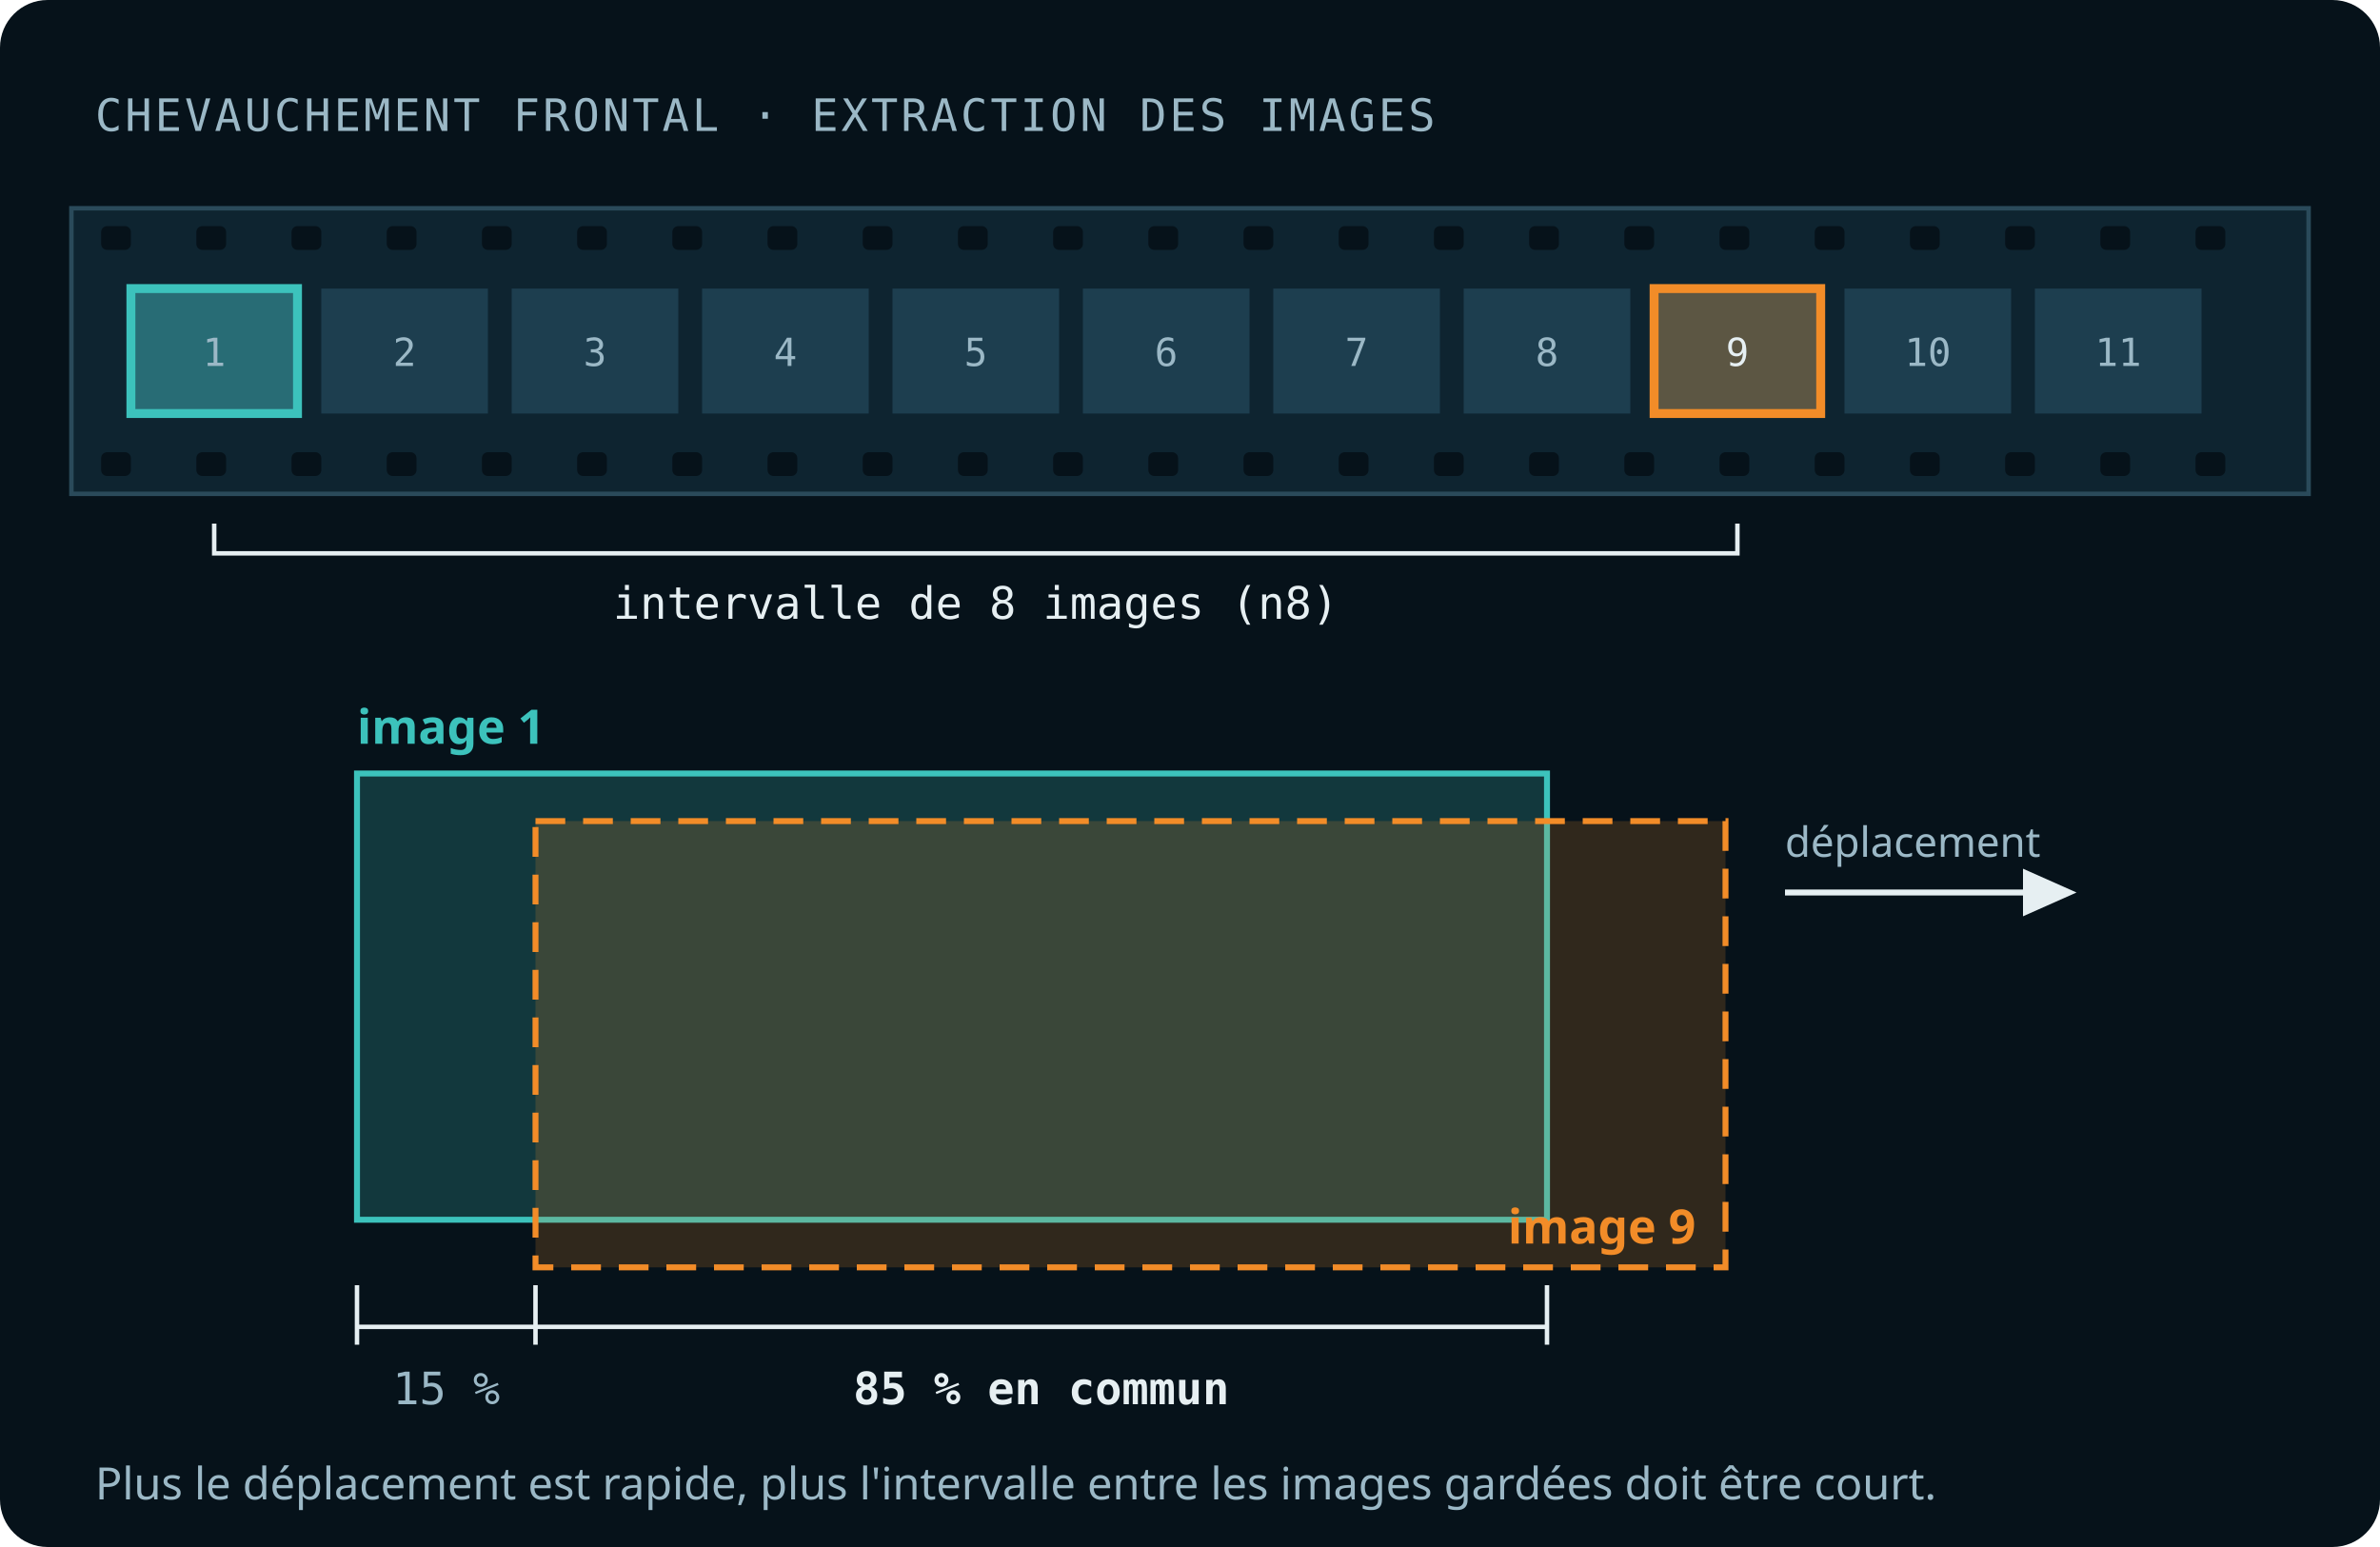
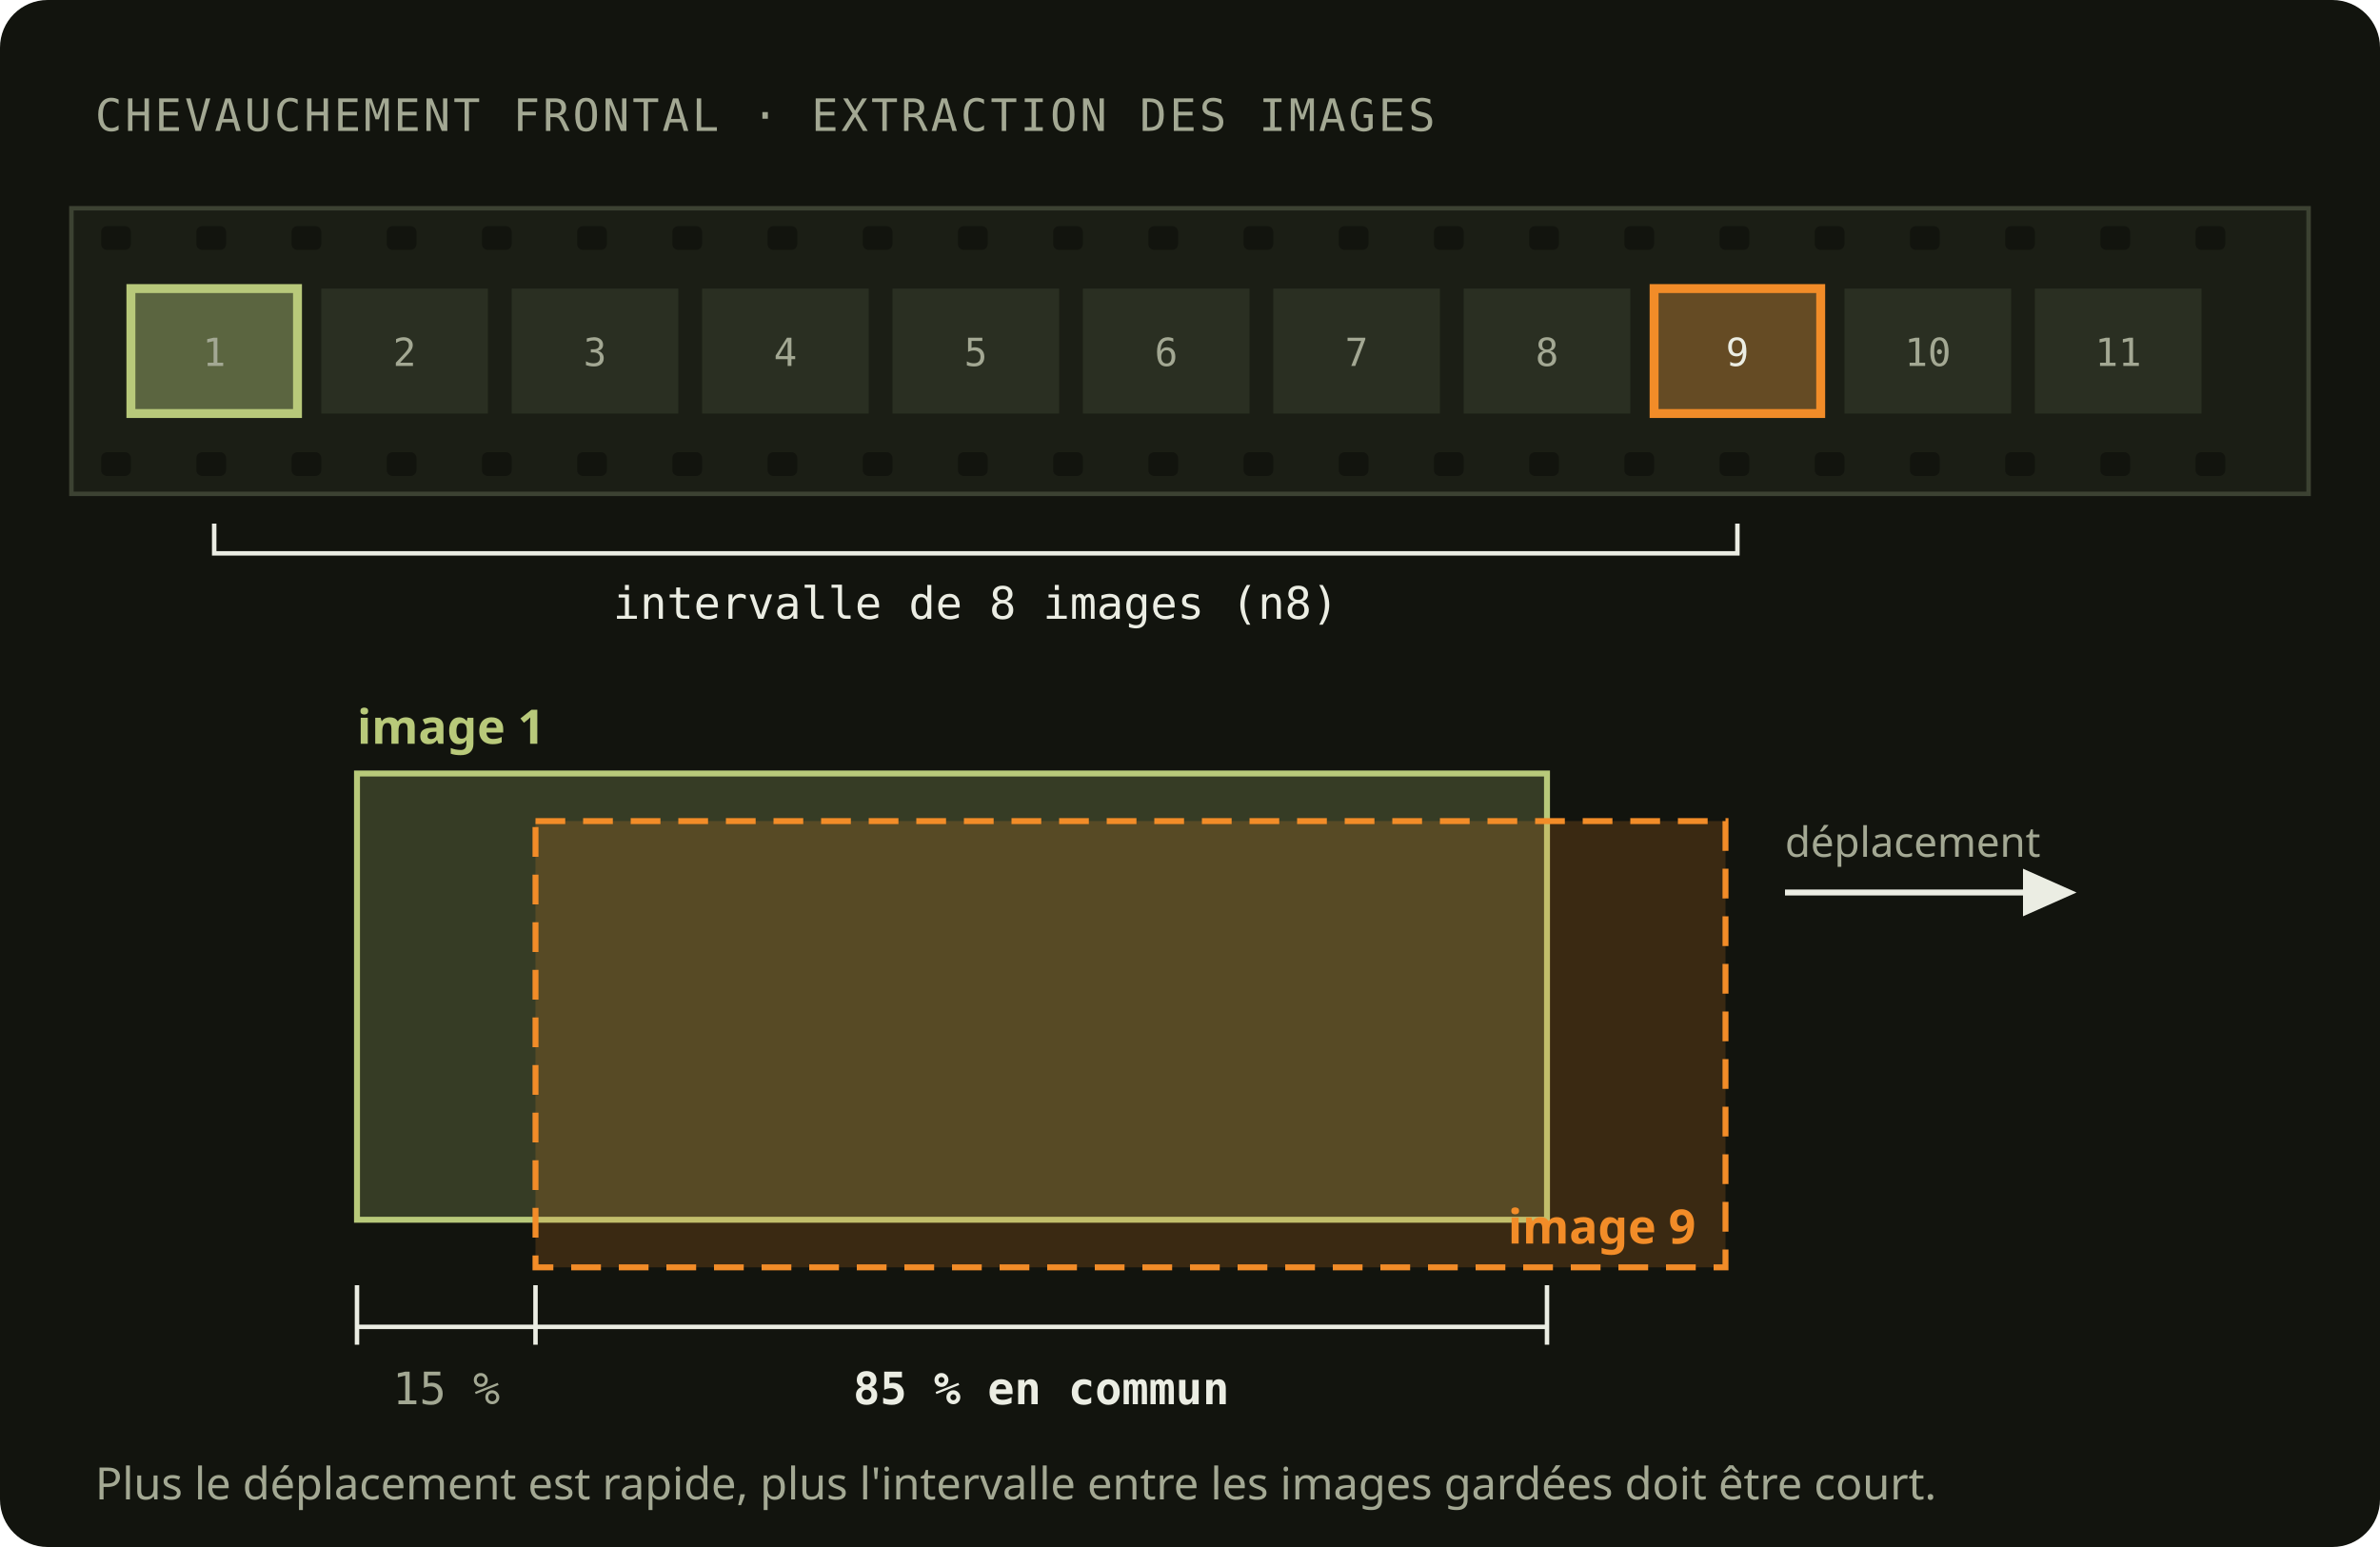
<svg xmlns="http://www.w3.org/2000/svg" viewBox="0 0 800 520" width="800" height="520" role="img" aria-labelledby="t d">
-   <rect width="800" height="520" rx="16" fill="#06121a" />
-   <text x="32" y="44" fill="#9bb8c6" font-family="JetBrains Mono, ui-monospace, monospace" font-size="15" letter-spacing="1">CHEVAUCHEMENT FRONTAL · EXTRACTION DES IMAGES</text>
-   <rect x="24" y="70" width="752" height="96" fill="#0e2430" stroke="#2a4a5a" stroke-width="1.5" />
-   <g fill="#06121a">
+   <rect width="800" height="520" rx="16" fill="#12140e" />
+   <text x="32" y="44" fill="#a3a893" font-family="JetBrains Mono, ui-monospace, monospace" font-size="15" letter-spacing="1">CHEVAUCHEMENT FRONTAL · EXTRACTION DES IMAGES</text>
+   <rect x="24" y="70" width="752" height="96" fill="#1b1e15" stroke="#3c4232" stroke-width="1.5" />
+   <g fill="#12140e">
    <rect x="34" y="76" width="10" height="8" rx="2" />
    <rect x="66" y="76" width="10" height="8" rx="2" />
    <rect x="98" y="76" width="10" height="8" rx="2" />
    <rect x="130" y="76" width="10" height="8" rx="2" />
    <rect x="162" y="76" width="10" height="8" rx="2" />
    <rect x="194" y="76" width="10" height="8" rx="2" />
    <rect x="226" y="76" width="10" height="8" rx="2" />
    <rect x="258" y="76" width="10" height="8" rx="2" />
    <rect x="290" y="76" width="10" height="8" rx="2" />
    <rect x="322" y="76" width="10" height="8" rx="2" />
    <rect x="354" y="76" width="10" height="8" rx="2" />
    <rect x="386" y="76" width="10" height="8" rx="2" />
    <rect x="418" y="76" width="10" height="8" rx="2" />
    <rect x="450" y="76" width="10" height="8" rx="2" />
    <rect x="482" y="76" width="10" height="8" rx="2" />
    <rect x="514" y="76" width="10" height="8" rx="2" />
    <rect x="546" y="76" width="10" height="8" rx="2" />
    <rect x="578" y="76" width="10" height="8" rx="2" />
    <rect x="610" y="76" width="10" height="8" rx="2" />
    <rect x="642" y="76" width="10" height="8" rx="2" />
    <rect x="674" y="76" width="10" height="8" rx="2" />
    <rect x="706" y="76" width="10" height="8" rx="2" />
    <rect x="738" y="76" width="10" height="8" rx="2" />
    <rect x="34" y="152" width="10" height="8" rx="2" />
    <rect x="66" y="152" width="10" height="8" rx="2" />
    <rect x="98" y="152" width="10" height="8" rx="2" />
    <rect x="130" y="152" width="10" height="8" rx="2" />
    <rect x="162" y="152" width="10" height="8" rx="2" />
    <rect x="194" y="152" width="10" height="8" rx="2" />
    <rect x="226" y="152" width="10" height="8" rx="2" />
    <rect x="258" y="152" width="10" height="8" rx="2" />
    <rect x="290" y="152" width="10" height="8" rx="2" />
    <rect x="322" y="152" width="10" height="8" rx="2" />
    <rect x="354" y="152" width="10" height="8" rx="2" />
    <rect x="386" y="152" width="10" height="8" rx="2" />
    <rect x="418" y="152" width="10" height="8" rx="2" />
    <rect x="450" y="152" width="10" height="8" rx="2" />
    <rect x="482" y="152" width="10" height="8" rx="2" />
    <rect x="514" y="152" width="10" height="8" rx="2" />
    <rect x="546" y="152" width="10" height="8" rx="2" />
    <rect x="578" y="152" width="10" height="8" rx="2" />
    <rect x="610" y="152" width="10" height="8" rx="2" />
    <rect x="642" y="152" width="10" height="8" rx="2" />
    <rect x="674" y="152" width="10" height="8" rx="2" />
    <rect x="706" y="152" width="10" height="8" rx="2" />
    <rect x="738" y="152" width="10" height="8" rx="2" />
  </g>
-   <g fill="#1d3e4f">
+   <g fill="#2a2f22">
    <rect x="44" y="97" width="56" height="42" />
    <rect x="108" y="97" width="56" height="42" />
    <rect x="172" y="97" width="56" height="42" />
    <rect x="236" y="97" width="56" height="42" />
    <rect x="300" y="97" width="56" height="42" />
    <rect x="364" y="97" width="56" height="42" />
    <rect x="428" y="97" width="56" height="42" />
    <rect x="492" y="97" width="56" height="42" />
    <rect x="556" y="97" width="56" height="42" />
    <rect x="620" y="97" width="56" height="42" />
    <rect x="684" y="97" width="56" height="42" />
  </g>
-   <rect x="44" y="97" width="56" height="42" fill="#3cc2bc" fill-opacity="0.35" stroke="#3cc2bc" stroke-width="3" />
+   <rect x="44" y="97" width="56" height="42" fill="#b8c97a" fill-opacity="0.35" stroke="#b8c97a" stroke-width="3" />
  <rect x="556" y="97" width="56" height="42" fill="#f28c28" fill-opacity="0.3" stroke="#f28c28" stroke-width="3" />
-   <g font-family="JetBrains Mono, ui-monospace, monospace" font-size="13" fill="#9bb8c6" text-anchor="middle">
+   <g font-family="JetBrains Mono, ui-monospace, monospace" font-size="13" fill="#a3a893" text-anchor="middle">
    <text x="72" y="123">1</text>
    <text x="136" y="123">2</text>
    <text x="200" y="123">3</text>
    <text x="264" y="123">4</text>
    <text x="328" y="123">5</text>
    <text x="392" y="123">6</text>
    <text x="456" y="123">7</text>
    <text x="520" y="123">8</text>
-     <text x="584" y="123" fill="#e6eff2">9</text>
+     <text x="584" y="123" fill="#ebede3">9</text>
    <text x="648" y="123">10</text>
    <text x="712" y="123">11</text>
  </g>
-   <g stroke="#e6eff2" stroke-width="1.5" fill="none">
+   <g stroke="#ebede3" stroke-width="1.5" fill="none">
    <path d="M72 176 L72 186 L584 186 L584 176" />
  </g>
-   <text x="328" y="208" text-anchor="middle" fill="#e6eff2" font-family="JetBrains Mono, ui-monospace, monospace" font-size="15">intervalle de 8 images (n8)</text>
-   <rect x="120" y="260" width="400" height="150" fill="#3cc2bc" fill-opacity="0.22" stroke="#3cc2bc" stroke-width="2" />
+   <text x="328" y="208" text-anchor="middle" fill="#ebede3" font-family="JetBrains Mono, ui-monospace, monospace" font-size="15">intervalle de 8 images (n8)</text>
+   <rect x="120" y="260" width="400" height="150" fill="#b8c97a" fill-opacity="0.22" stroke="#b8c97a" stroke-width="2" />
  <rect x="180" y="276" width="400" height="150" fill="#f28c28" fill-opacity="0.18" stroke="#f28c28" stroke-width="2" stroke-dasharray="10 6" />
  <g font-family="Archivo, system-ui, sans-serif" font-size="16" font-weight="700">
-     <text x="120" y="250" fill="#3cc2bc">image 1</text>
+     <text x="120" y="250" fill="#b8c97a">image 1</text>
    <text x="570" y="418" fill="#f28c28" text-anchor="end">image 9</text>
  </g>
-   <line x1="600" y1="300" x2="680" y2="300" stroke="#e6eff2" stroke-width="2" />
-   <path d="M680 292 L698 300 L680 308 Z" fill="#e6eff2" />
-   <text x="600" y="288" fill="#9bb8c6" font-family="Archivo, system-ui, sans-serif" font-size="14">déplacement</text>
-   <g stroke="#e6eff2" stroke-width="1.5" fill="none">
+   <line x1="600" y1="300" x2="680" y2="300" stroke="#ebede3" stroke-width="2" />
+   <path d="M680 292 L698 300 L680 308 Z" fill="#ebede3" />
+   <text x="600" y="288" fill="#a3a893" font-family="Archivo, system-ui, sans-serif" font-size="14">déplacement</text>
+   <g stroke="#ebede3" stroke-width="1.5" fill="none">
    <line x1="120" y1="432" x2="120" y2="452" />
    <line x1="180" y1="432" x2="180" y2="452" />
    <line x1="520" y1="432" x2="520" y2="452" />
    <line x1="120" y1="446" x2="180" y2="446" />
    <line x1="180" y1="446" x2="520" y2="446" />
  </g>
  <g font-family="JetBrains Mono, ui-monospace, monospace" font-size="15" text-anchor="middle">
-     <text x="150" y="472" fill="#9bb8c6">15 %</text>
-     <text x="350" y="472" fill="#e6eff2" font-weight="700">85 % en commun</text>
+     <text x="150" y="472" fill="#a3a893">15 %</text>
+     <text x="350" y="472" fill="#ebede3" font-weight="700">85 % en commun</text>
  </g>
-   <text x="32" y="504" fill="#9bb8c6" font-family="Archivo, system-ui, sans-serif" font-size="15">Plus le déplacement est rapide, plus l'intervalle entre les images gardées doit être court.</text>
+   <text x="32" y="504" fill="#a3a893" font-family="Archivo, system-ui, sans-serif" font-size="15">Plus le déplacement est rapide, plus l'intervalle entre les images gardées doit être court.</text>
</svg>
